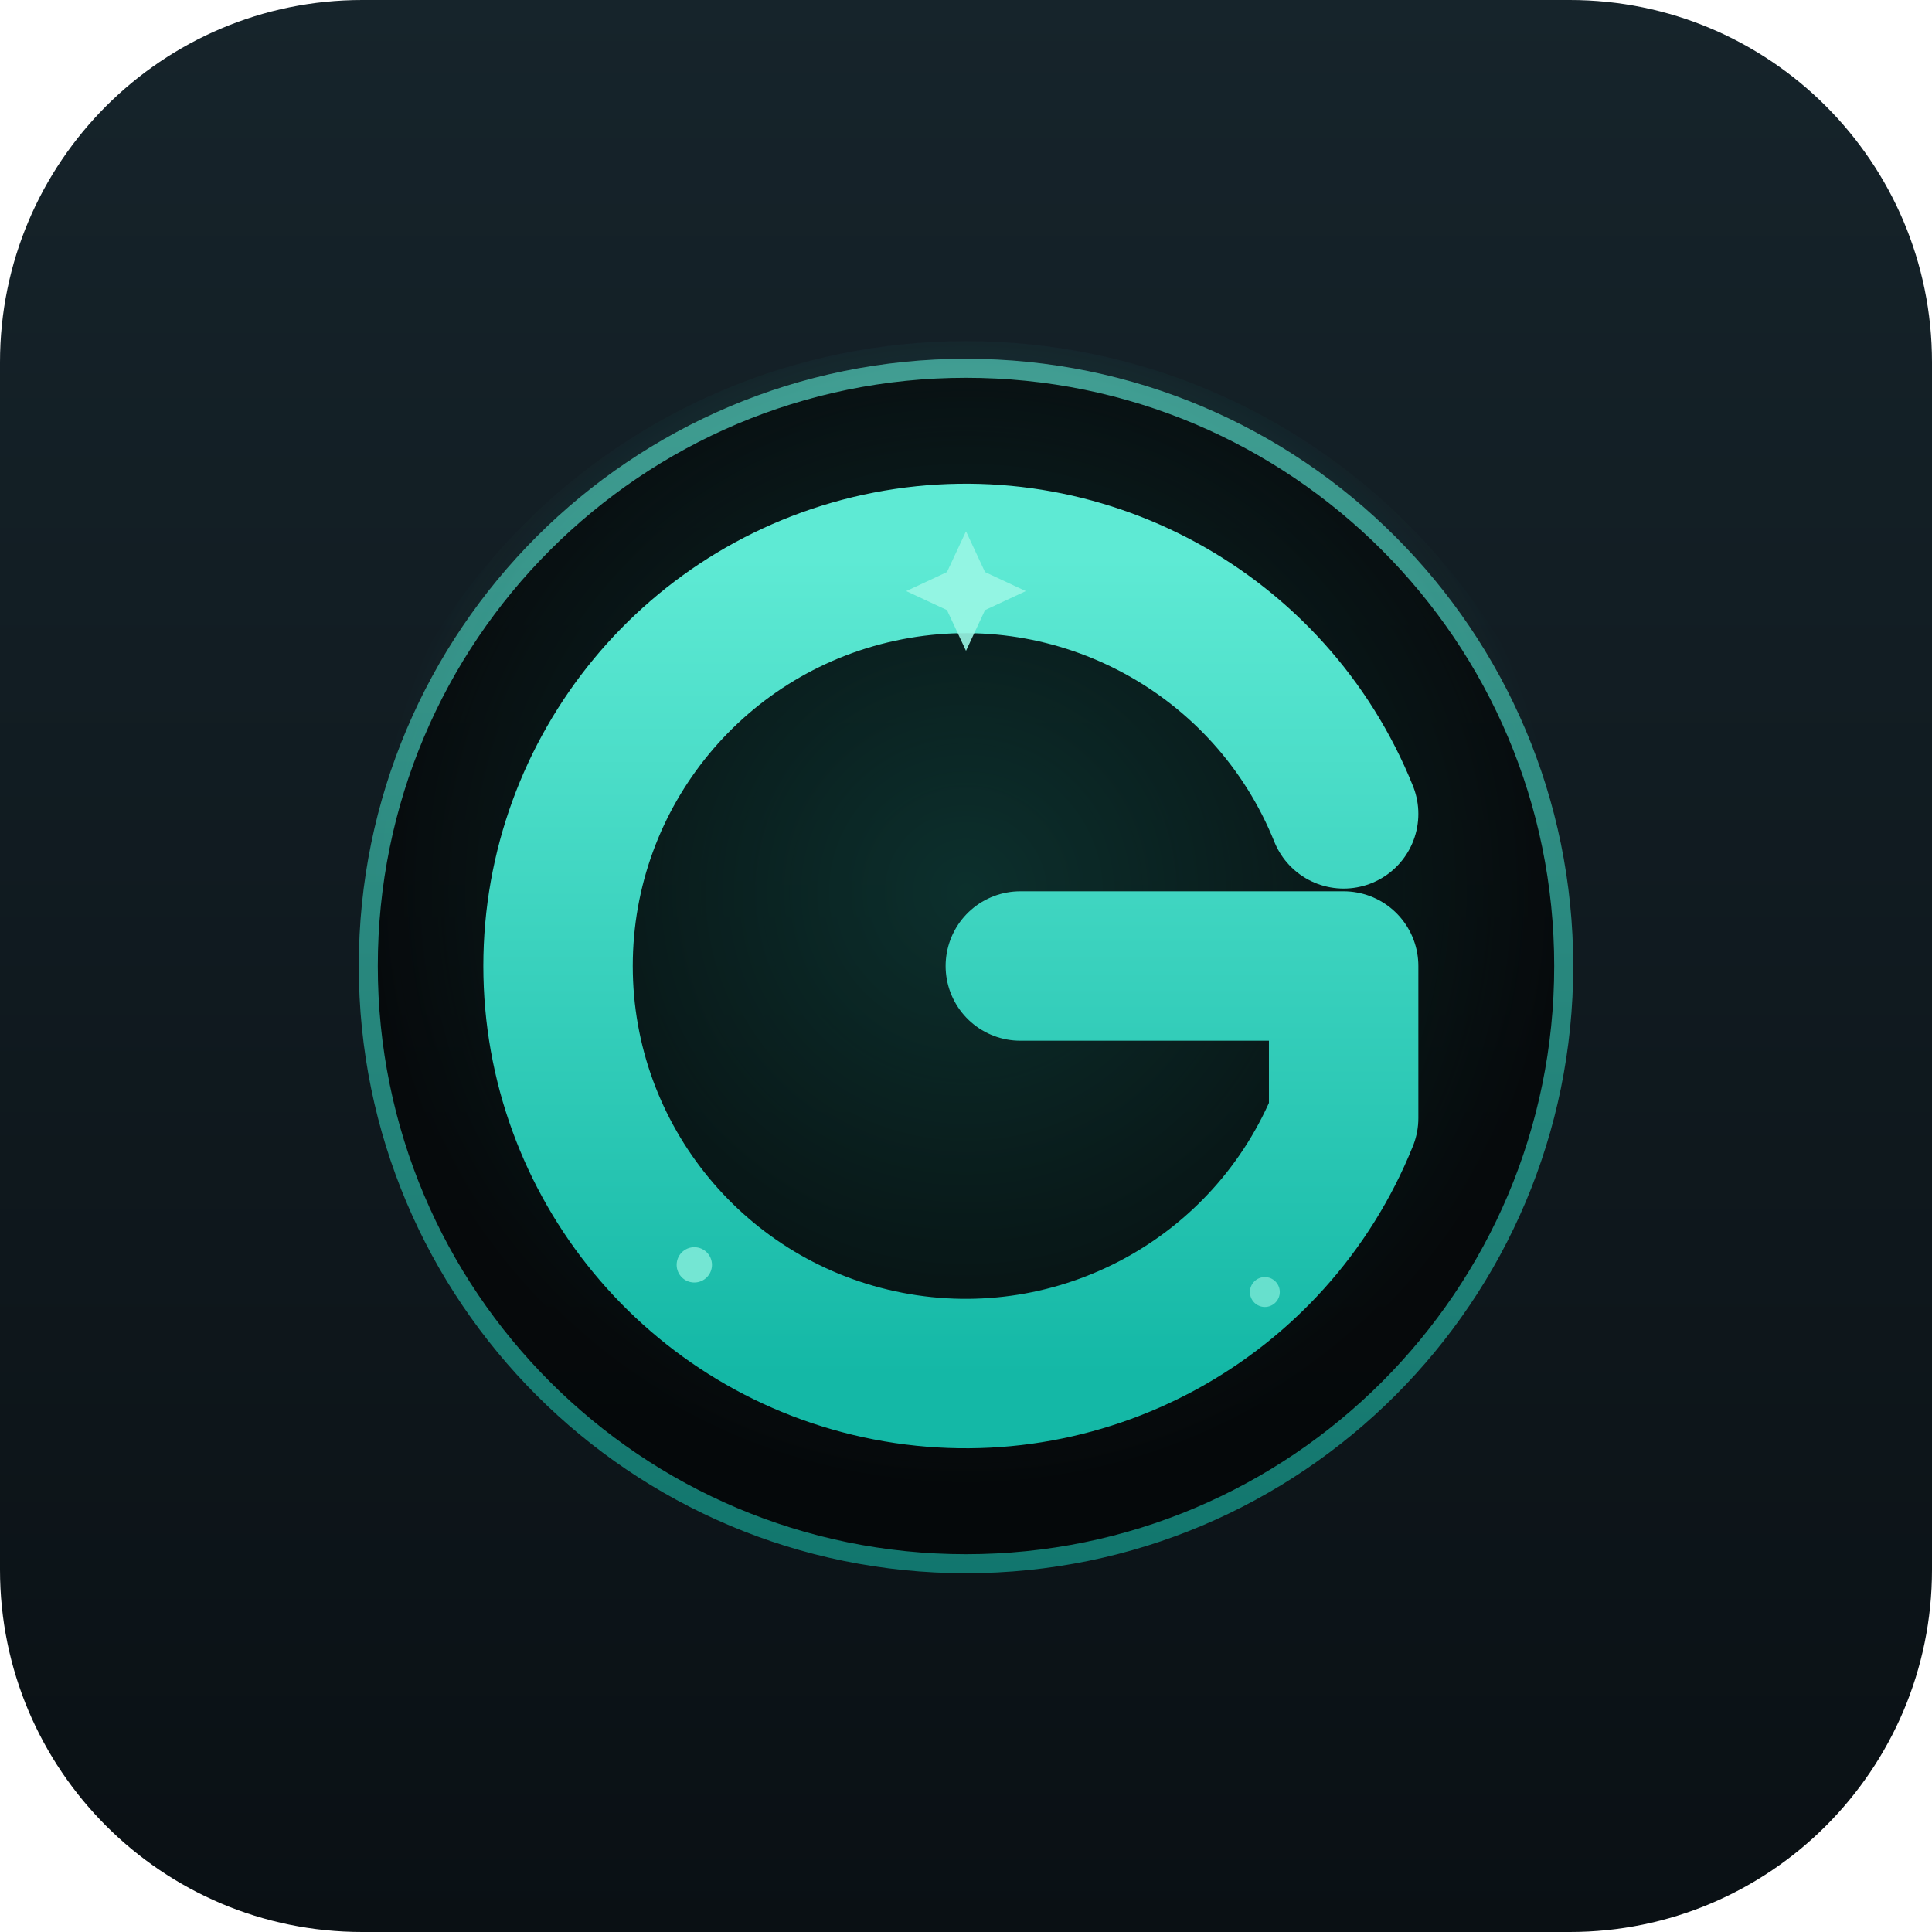
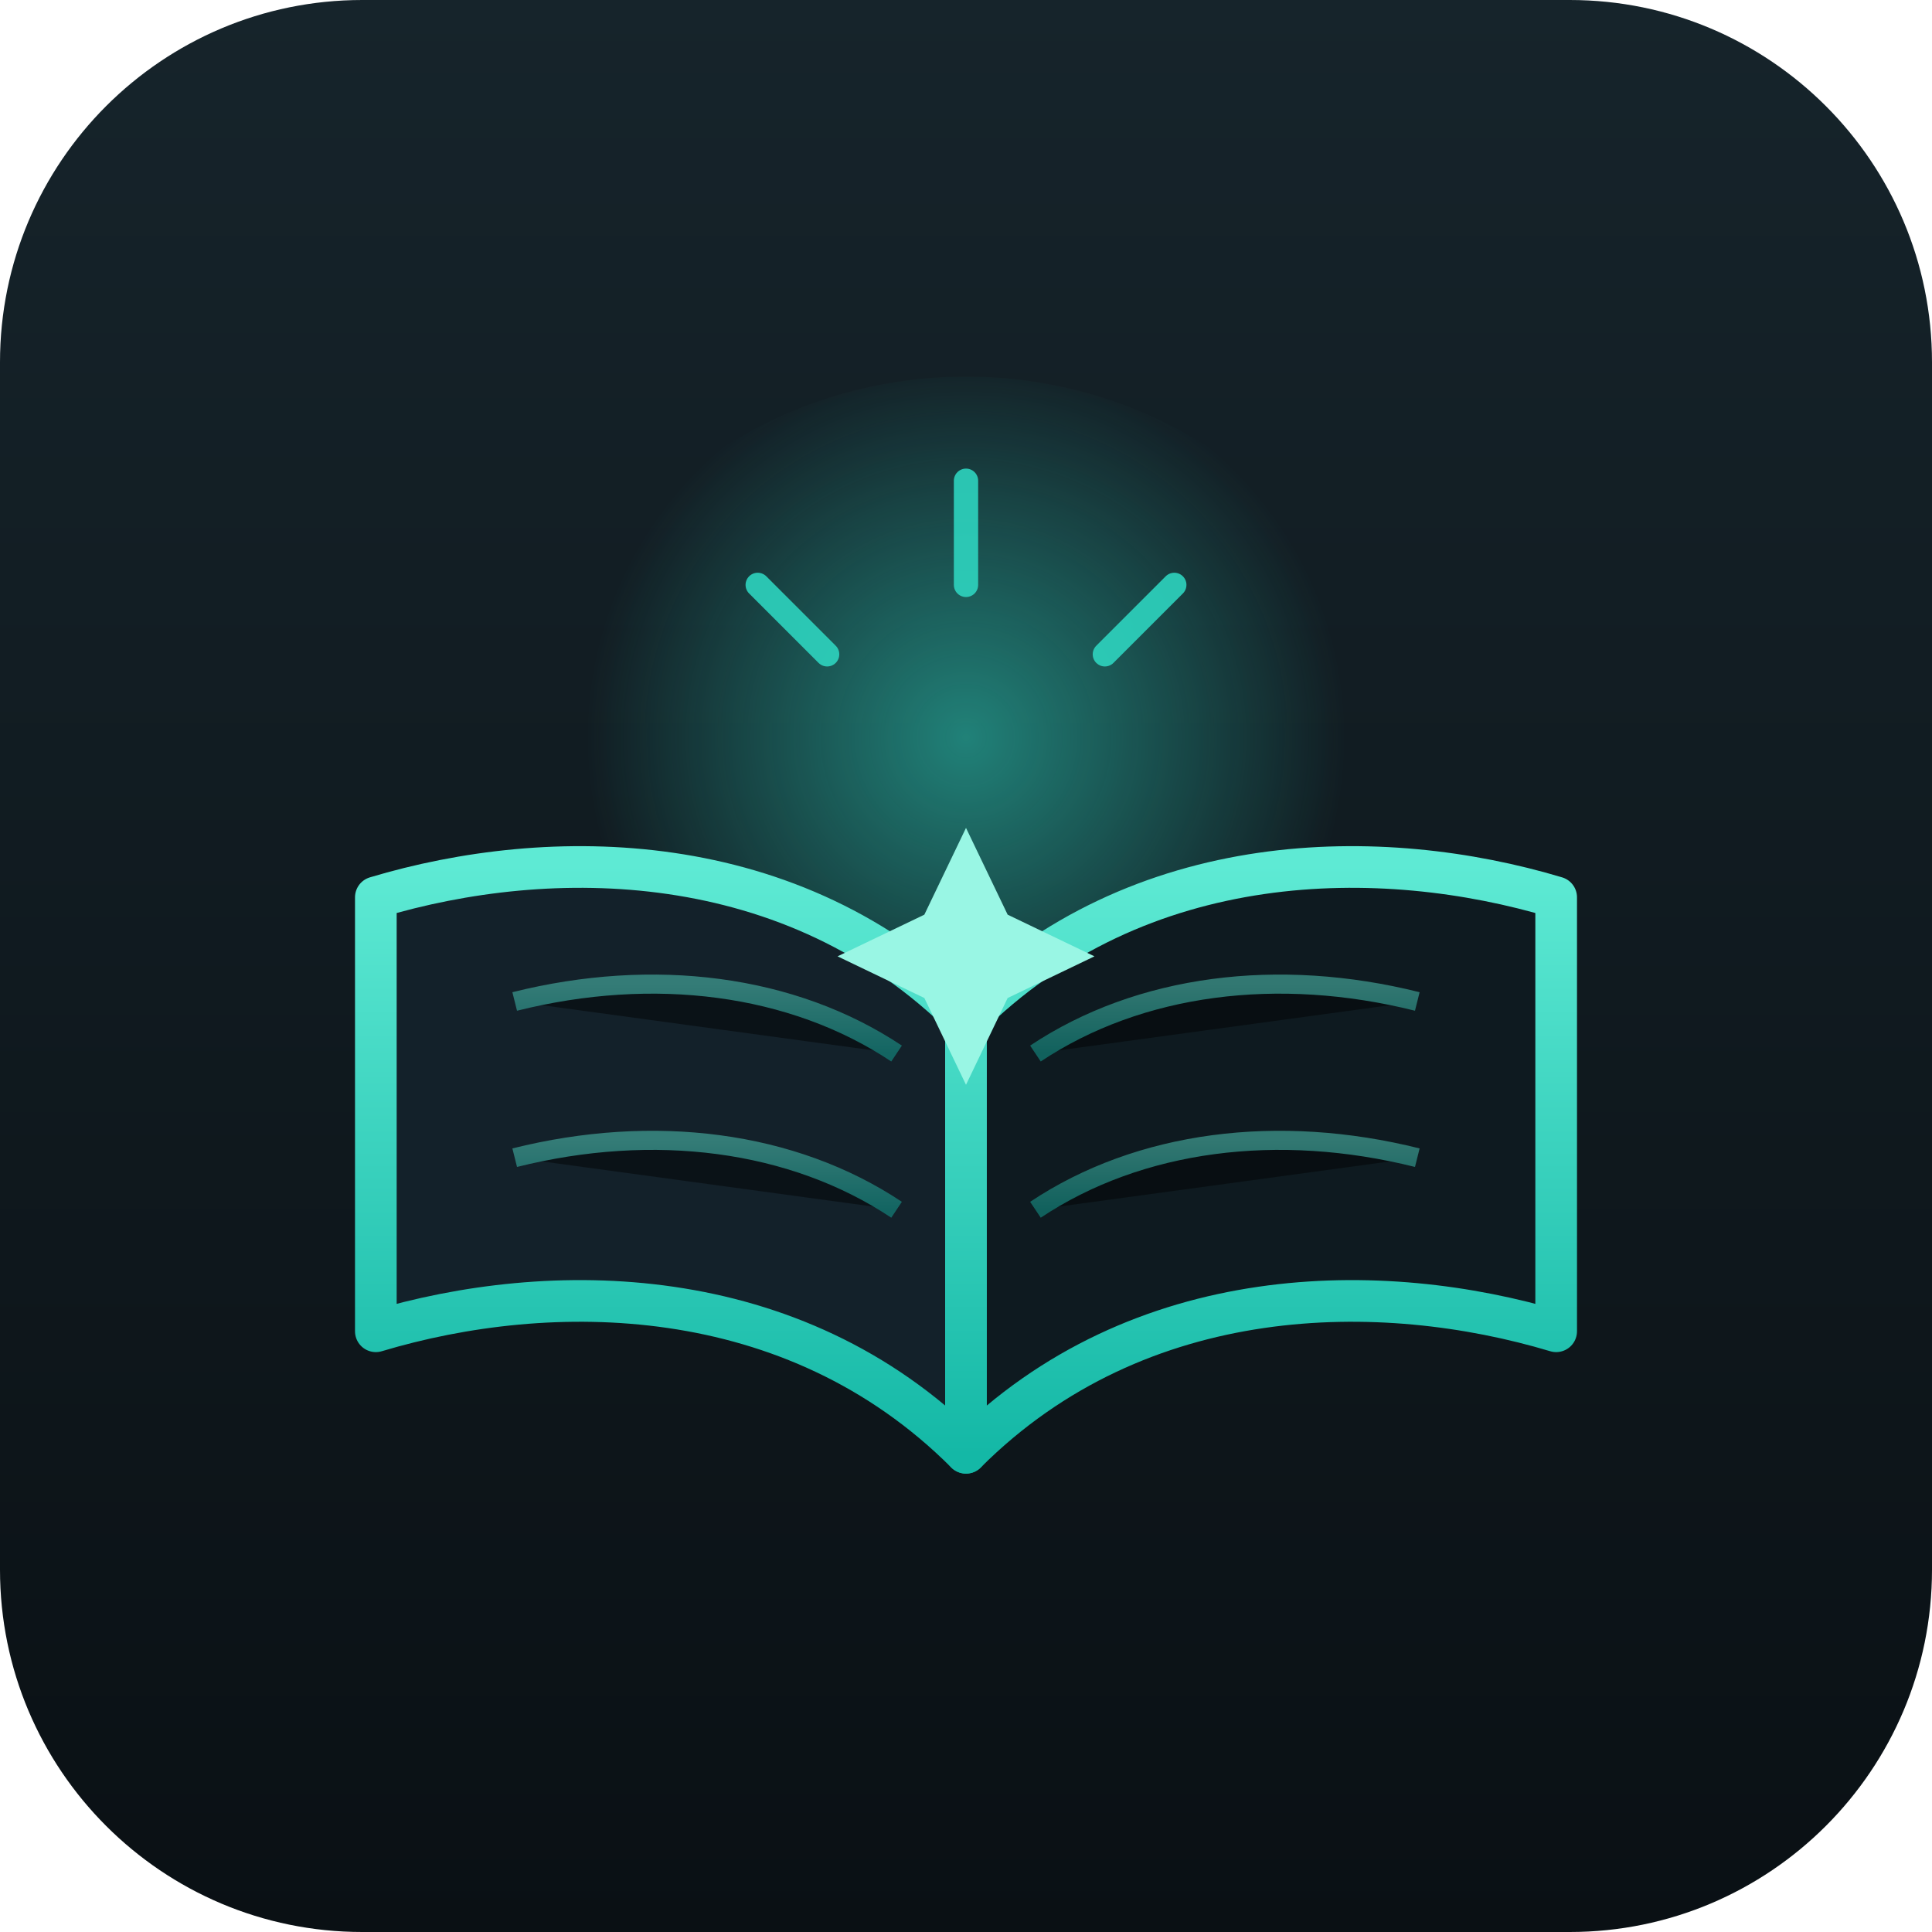
<svg xmlns="http://www.w3.org/2000/svg" viewBox="0 0 512 512">
  <defs>
    <linearGradient id="bg" x1="0" y1="0" x2="0" y2="1">
      <stop offset="0" stop-color="#16242B" />
      <stop offset="1" stop-color="#0A1014" />
    </linearGradient>
-     <radialGradient id="glow" cx="50%" cy="44%" r="48%">
-       <stop offset="0%" stop-color="#2DD4BF" stop-opacity="0.50" />
+     <radialGradient id="glow" cx="50%" cy="40%" r="42%">
+       <stop offset="0%" stop-color="#2DD4BF" stop-opacity="0.55" />
      <stop offset="100%" stop-color="#2DD4BF" stop-opacity="0" />
    </radialGradient>
    <linearGradient id="teal" x1="0" y1="0" x2="0" y2="1">
      <stop offset="0%" stop-color="#5EEAD4" />
      <stop offset="100%" stop-color="#14B8A6" />
    </linearGradient>
  </defs>
  <rect width="512" height="512" rx="96" fill="url(#bg)" />
-   <g transform="translate(76 76) scale(3.6)">
-     <circle cx="50" cy="50" r="46" fill="url(#glow)" />
-     <circle cx="50" cy="50" r="44" stroke="url(#teal)" stroke-width="1.4" opacity="0.6" />
-     <g stroke="url(#teal)" stroke-width="1.6" opacity="0.7">
-       <line x1="50" y1="4" x2="50" y2="9" />
-       <line x1="96" y1="50" x2="91" y2="50" />
-       <line x1="50" y1="96" x2="50" y2="91" />
-       <line x1="4" y1="50" x2="9" y2="50" />
+   <g transform="translate(26 63) scale(4.6)">
+     <circle cx="50" cy="34" r="26" fill="url(#glow)" />
+     <path d="M50 70 C40 60 26 60 16 63 L16 38 C26 35 40 35 50 45 Z" fill="#13212A" stroke="url(#teal)" stroke-width="2.4" stroke-linejoin="round" />
+     <path d="M50 70 C60 60 74 60 84 63 L84 38 C74 35 60 35 50 45 Z" fill="#0E1A20" stroke="url(#teal)" stroke-width="2.4" stroke-linejoin="round" />
+     <line x1="50" y1="45" x2="50" y2="70" stroke="url(#teal)" stroke-width="2.4" stroke-linecap="round" />
+     <g stroke="url(#teal)" stroke-width="1.1" opacity="0.45">
+       <path d="M24 44 C32 42 40 43 46 47" />
+       <path d="M54 47 C60 43 68 42 76 44" />
+       <path d="M24 53 C32 51 40 52 46 56" />
+       <path d="M54 56 C60 52 68 51 76 53" />
    </g>
-     <path d="M77.8 38.8 A30 30 0 1 0 77.8 61.2 L77.8 50 L54 50" stroke="url(#teal)" stroke-width="11" stroke-linecap="round" stroke-linejoin="round" fill="none" />
-     <g fill="#99F6E4">
-       <path d="M50 18 l1.4 3 3 1.4 -3 1.4 -1.4 3 -1.4 -3 -3 -1.4 3 -1.4 z" opacity="0.9" />
-       <circle cx="30" cy="72" r="1.3" opacity="0.7" />
-       <circle cx="72" cy="74" r="1.1" opacity="0.6" />
+     <path d="M50 34 l2.4 5 5 2.4 -5 2.4 -2.4 5 -2.4 -5 -5 -2.4 5 -2.4 z" fill="#99F6E4" />
+     <g stroke="#2DD4BF" stroke-width="1.4" stroke-linecap="round" opacity="0.9">
+       <line x1="50" y1="14" x2="50" y2="20" />
+       <line x1="38" y1="20" x2="42" y2="24" />
+       <line x1="62" y1="20" x2="58" y2="24" />
    </g>
  </g>
</svg>
